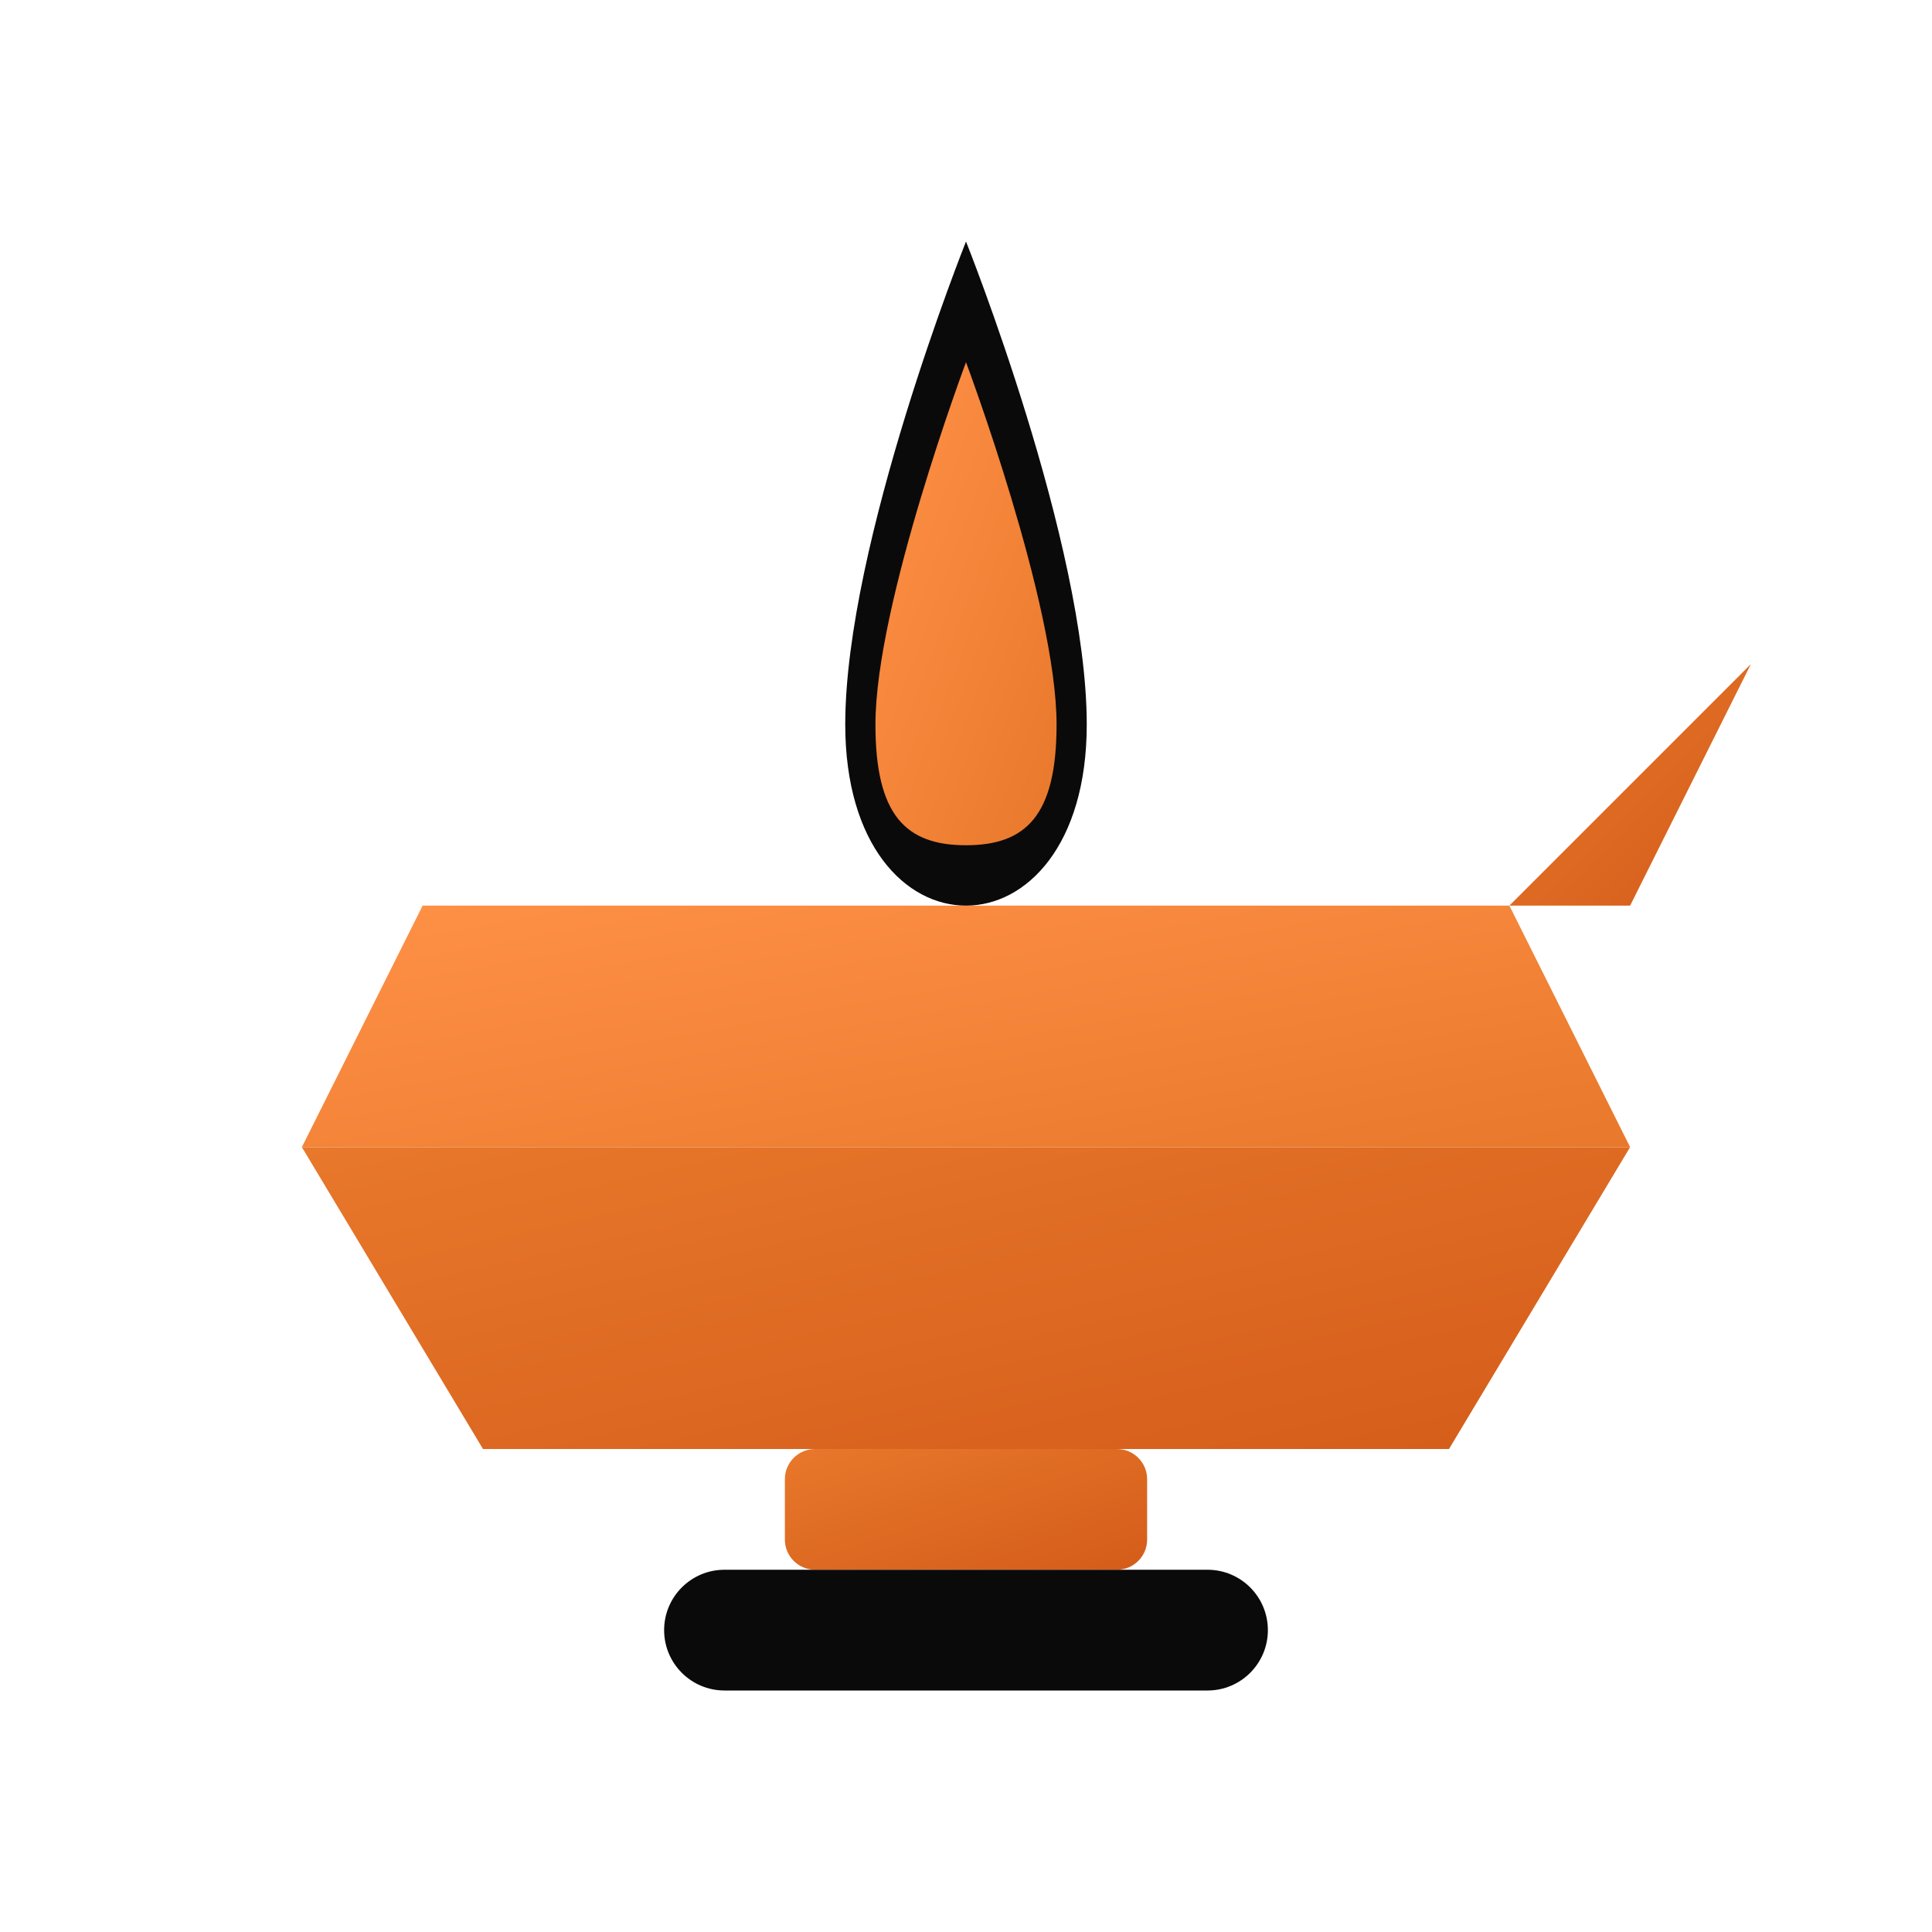
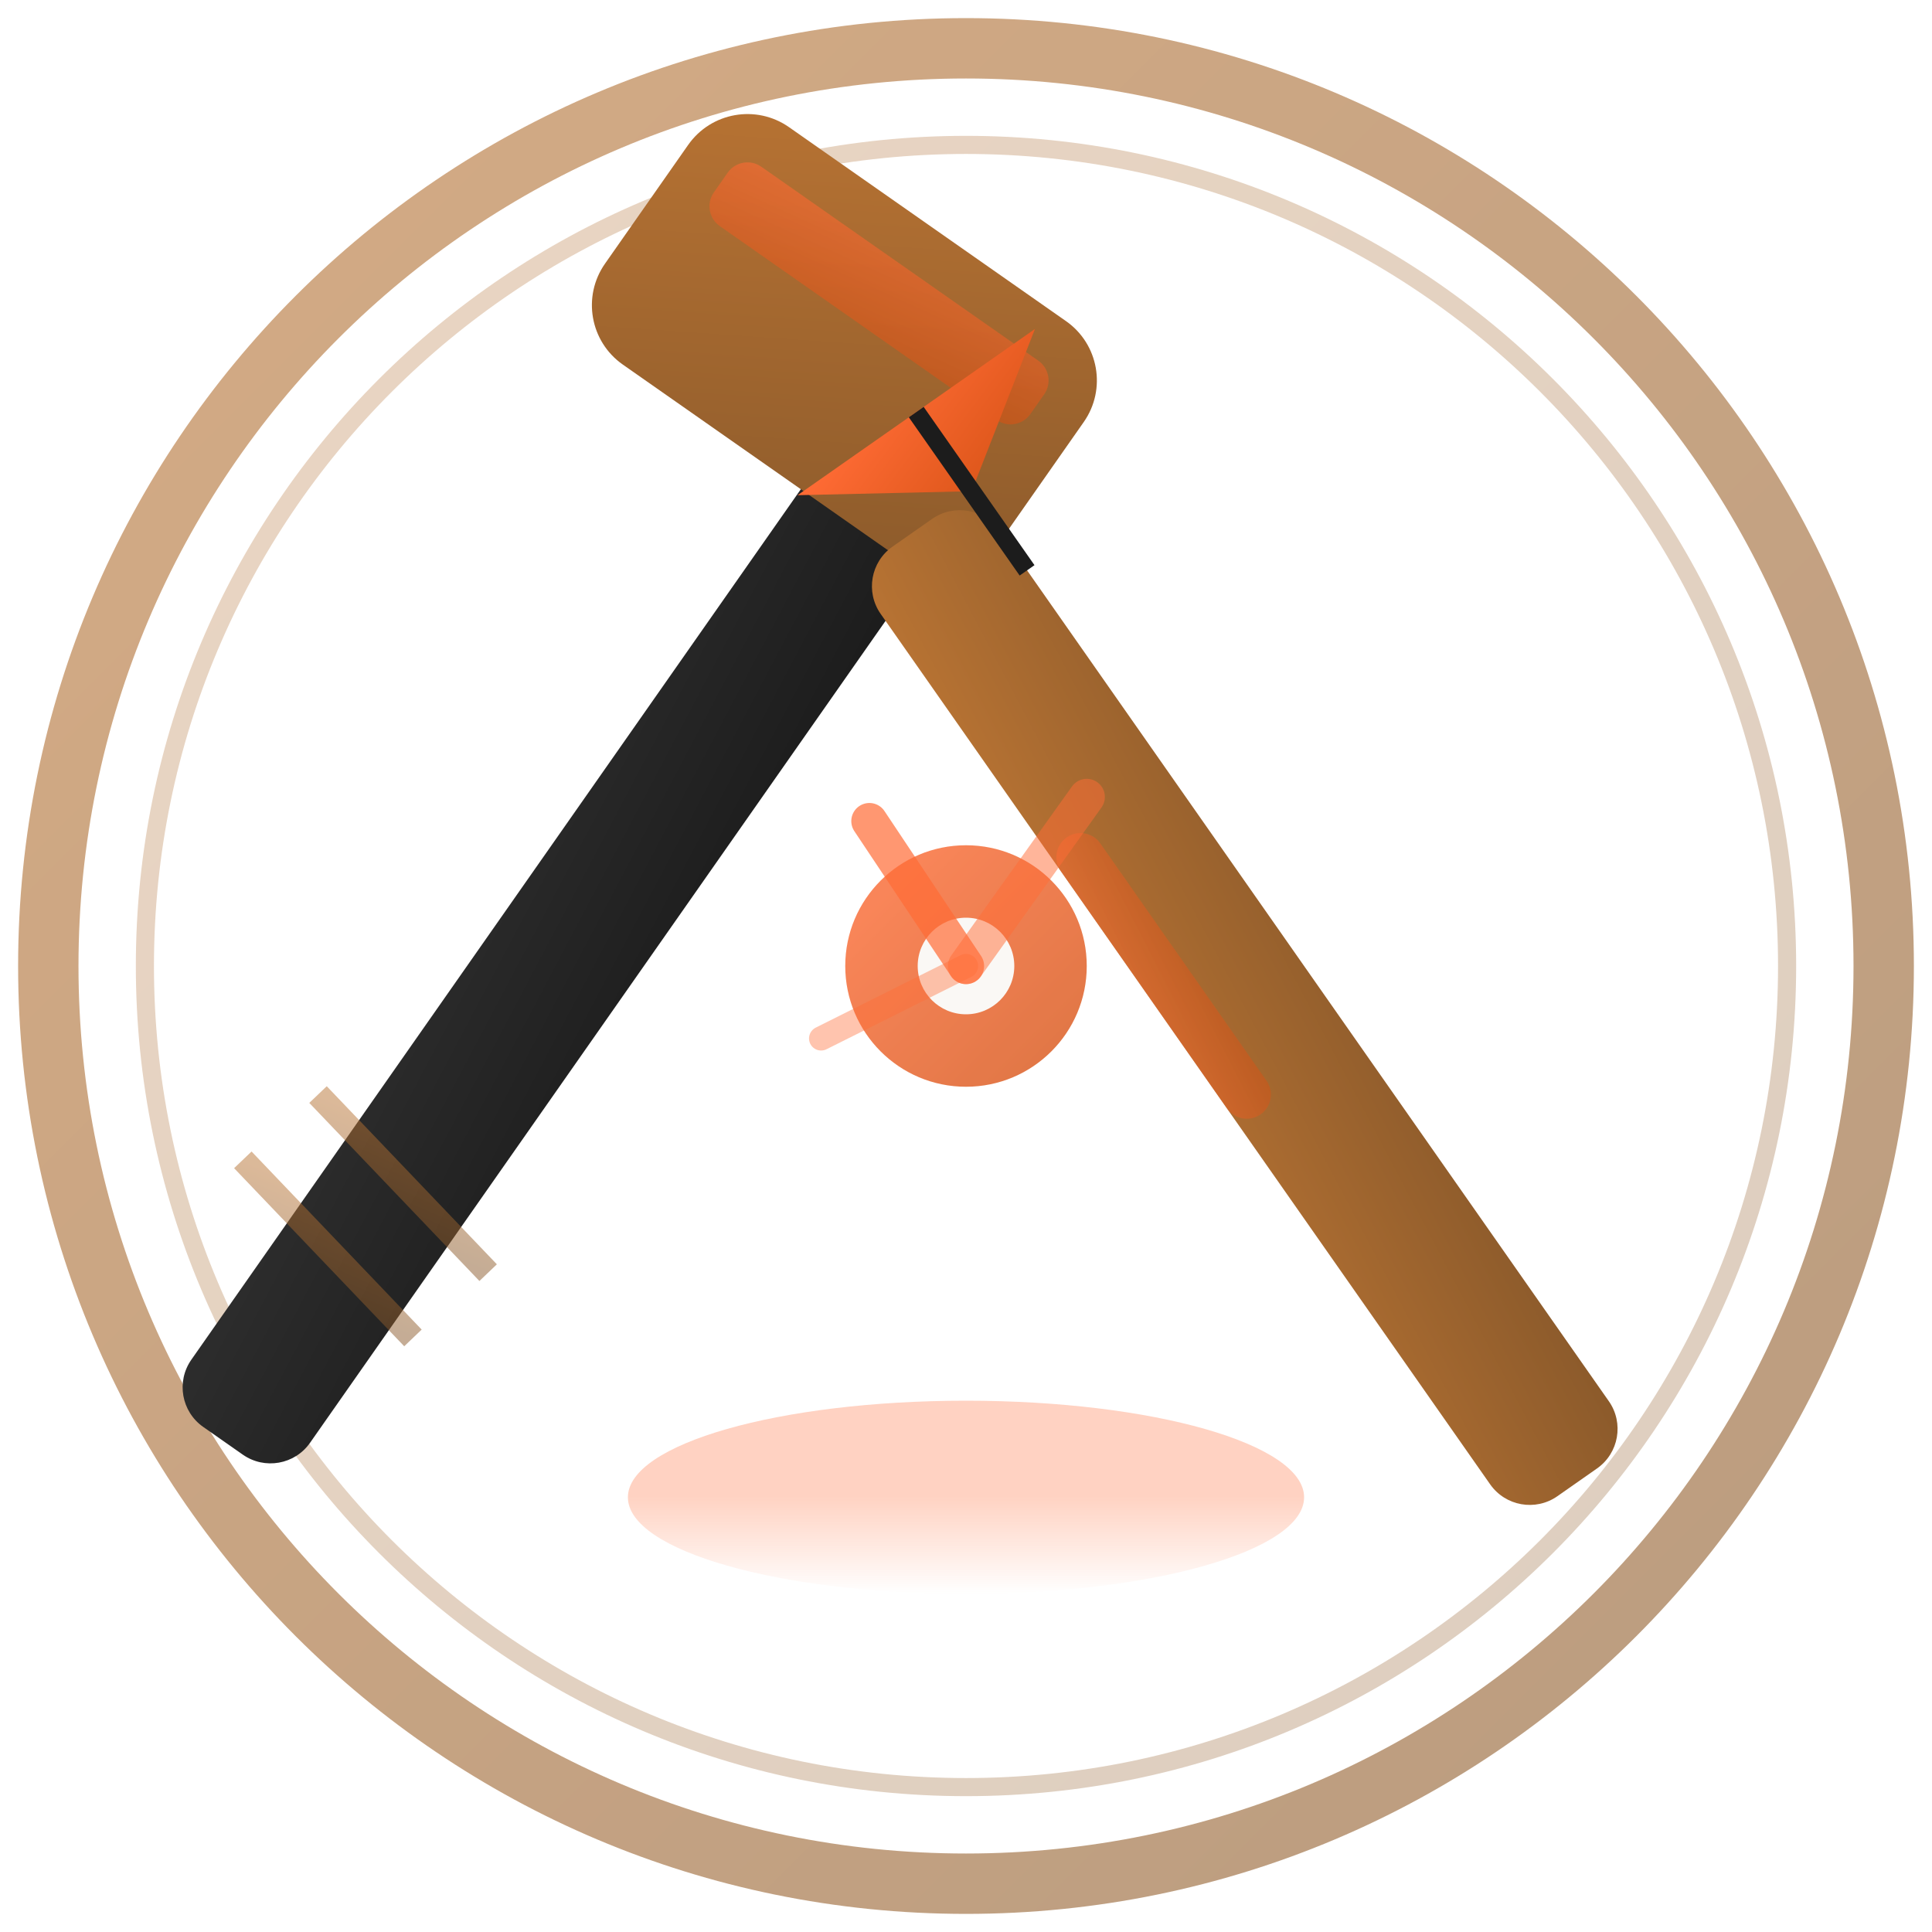
- <svg xmlns="http://www.w3.org/2000/svg" viewBox="0 0 64 64" width="64" height="64">
+ <svg xmlns="http://www.w3.org/2000/svg" viewBox="0 0 80 80" width="80" height="80">
  <defs>
-     <linearGradient id="tf-grad" x1="0%" y1="0%" x2="100%" y2="100%">
-       <stop offset="0%" style="stop-color:#E8782B" />
-       <stop offset="100%" style="stop-color:#D45C1A" />
+     <linearGradient id="copper" x1="0%" y1="0%" x2="100%" y2="100%">
+       <stop offset="0%" style="stop-color:#B87333" />
+       <stop offset="100%" style="stop-color:#8B5A2B" />
    </linearGradient>
-     <linearGradient id="tf-light" x1="0%" y1="0%" x2="100%" y2="100%">
-       <stop offset="0%" style="stop-color:#FF9147" />
-       <stop offset="100%" style="stop-color:#E8782B" />
+     <linearGradient id="ember" x1="0%" y1="0%" x2="100%" y2="100%">
+       <stop offset="0%" style="stop-color:#FF6B35" />
+       <stop offset="100%" style="stop-color:#D45113" />
+     </linearGradient>
+     <linearGradient id="steel" x1="0%" y1="100%" x2="100%" y2="0%">
+       <stop offset="0%" style="stop-color:#2D2D2D" />
+       <stop offset="100%" style="stop-color:#1C1C1C" />
+     </linearGradient>
+     <linearGradient id="glow" x1="50%" y1="50%" x2="50%" y2="100%">
+       <stop offset="0%" style="stop-color:#FF6B35;stop-opacity:0.3" />
+       <stop offset="100%" style="stop-color:#FF6B35;stop-opacity:0" />
    </linearGradient>
  </defs>
-   <path d="M10 38 L54 38 L48 48 L16 48 Z" fill="url(#tf-grad)" />
-   <path d="M14 30 L50 30 L54 38 L10 38 Z" fill="url(#tf-light)" />
-   <path d="M50 30 L58 22 L54 30 Z" fill="url(#tf-grad)" />
-   <path d="M32 8 C32 8 28 18 28 24 C28 28 30 30 32 30 C34 30 36 28 36 24 C36 18 32 8 32 8 Z" fill="#0B0A0A" />
-   <path d="M32 12 C32 12 29 20 29 24 C29 27 30 28 32 28 C34 28 35 27 35 24 C35 20 32 12 32 12 Z" fill="url(#tf-light)" />
-   <rect x="26" y="48" width="12" height="4" rx="1" fill="url(#tf-grad)" />
-   <rect x="22" y="52" width="20" height="4" rx="2" fill="#0B0A0A" />
+   <circle cx="40" cy="40" r="38" fill="none" stroke="url(#copper)" stroke-width="2.5" opacity="0.6" />
+   <circle cx="40" cy="40" r="34" fill="none" stroke="url(#copper)" stroke-width="0.75" opacity="0.3" />
+   <rect x="20" y="16" width="6" height="48" rx="2" fill="url(#steel)" transform="rotate(35, 23, 40)" />
+   <line x1="18" y1="50" x2="28" y2="52" stroke="url(#copper)" stroke-width="1" opacity="0.5" transform="rotate(35, 23, 40)" />
+   <line x1="17" y1="54" x2="27" y2="56" stroke="url(#copper)" stroke-width="1" opacity="0.5" transform="rotate(35, 23, 40)" />
+   <rect x="8" y="6" width="20" height="12" rx="3" fill="url(#copper)" transform="rotate(35, 23, 40)" />
+   <rect x="10" y="8" width="16" height="3" rx="1" fill="url(#ember)" opacity="0.6" transform="rotate(35, 23, 40)" />
+   <rect x="48" y="16" width="6" height="48" rx="2" fill="url(#copper)" transform="rotate(-35, 54, 40)" />
+   <polygon points="48,12 60,12 54,16" fill="url(#ember)" transform="rotate(-35, 54, 40)" />
+   <line x1="54" y1="12" x2="54" y2="20" stroke="#1C1C1C" stroke-width="0.75" transform="rotate(-35, 54, 40)" />
+   <rect x="48" y="30" width="2" height="14" rx="1" fill="url(#ember)" opacity="0.5" transform="rotate(-35, 54, 40)" />
+   <circle cx="40" cy="40" r="5" fill="url(#ember)" opacity="0.8" />
+   <circle cx="40" cy="40" r="2" fill="#FAF8F5" />
+   <line x1="40" y1="40" x2="36" y2="34" stroke="#FF6B35" stroke-width="1.5" stroke-linecap="round" opacity="0.7" />
+   <line x1="40" y1="40" x2="45" y2="33" stroke="#FF6B35" stroke-width="1.5" stroke-linecap="round" opacity="0.5" />
+   <line x1="40" y1="40" x2="34" y2="43" stroke="#FF6B35" stroke-width="1" stroke-linecap="round" opacity="0.4" />
+   <ellipse cx="40" cy="62" rx="14" ry="4" fill="url(#glow)" />
</svg>
